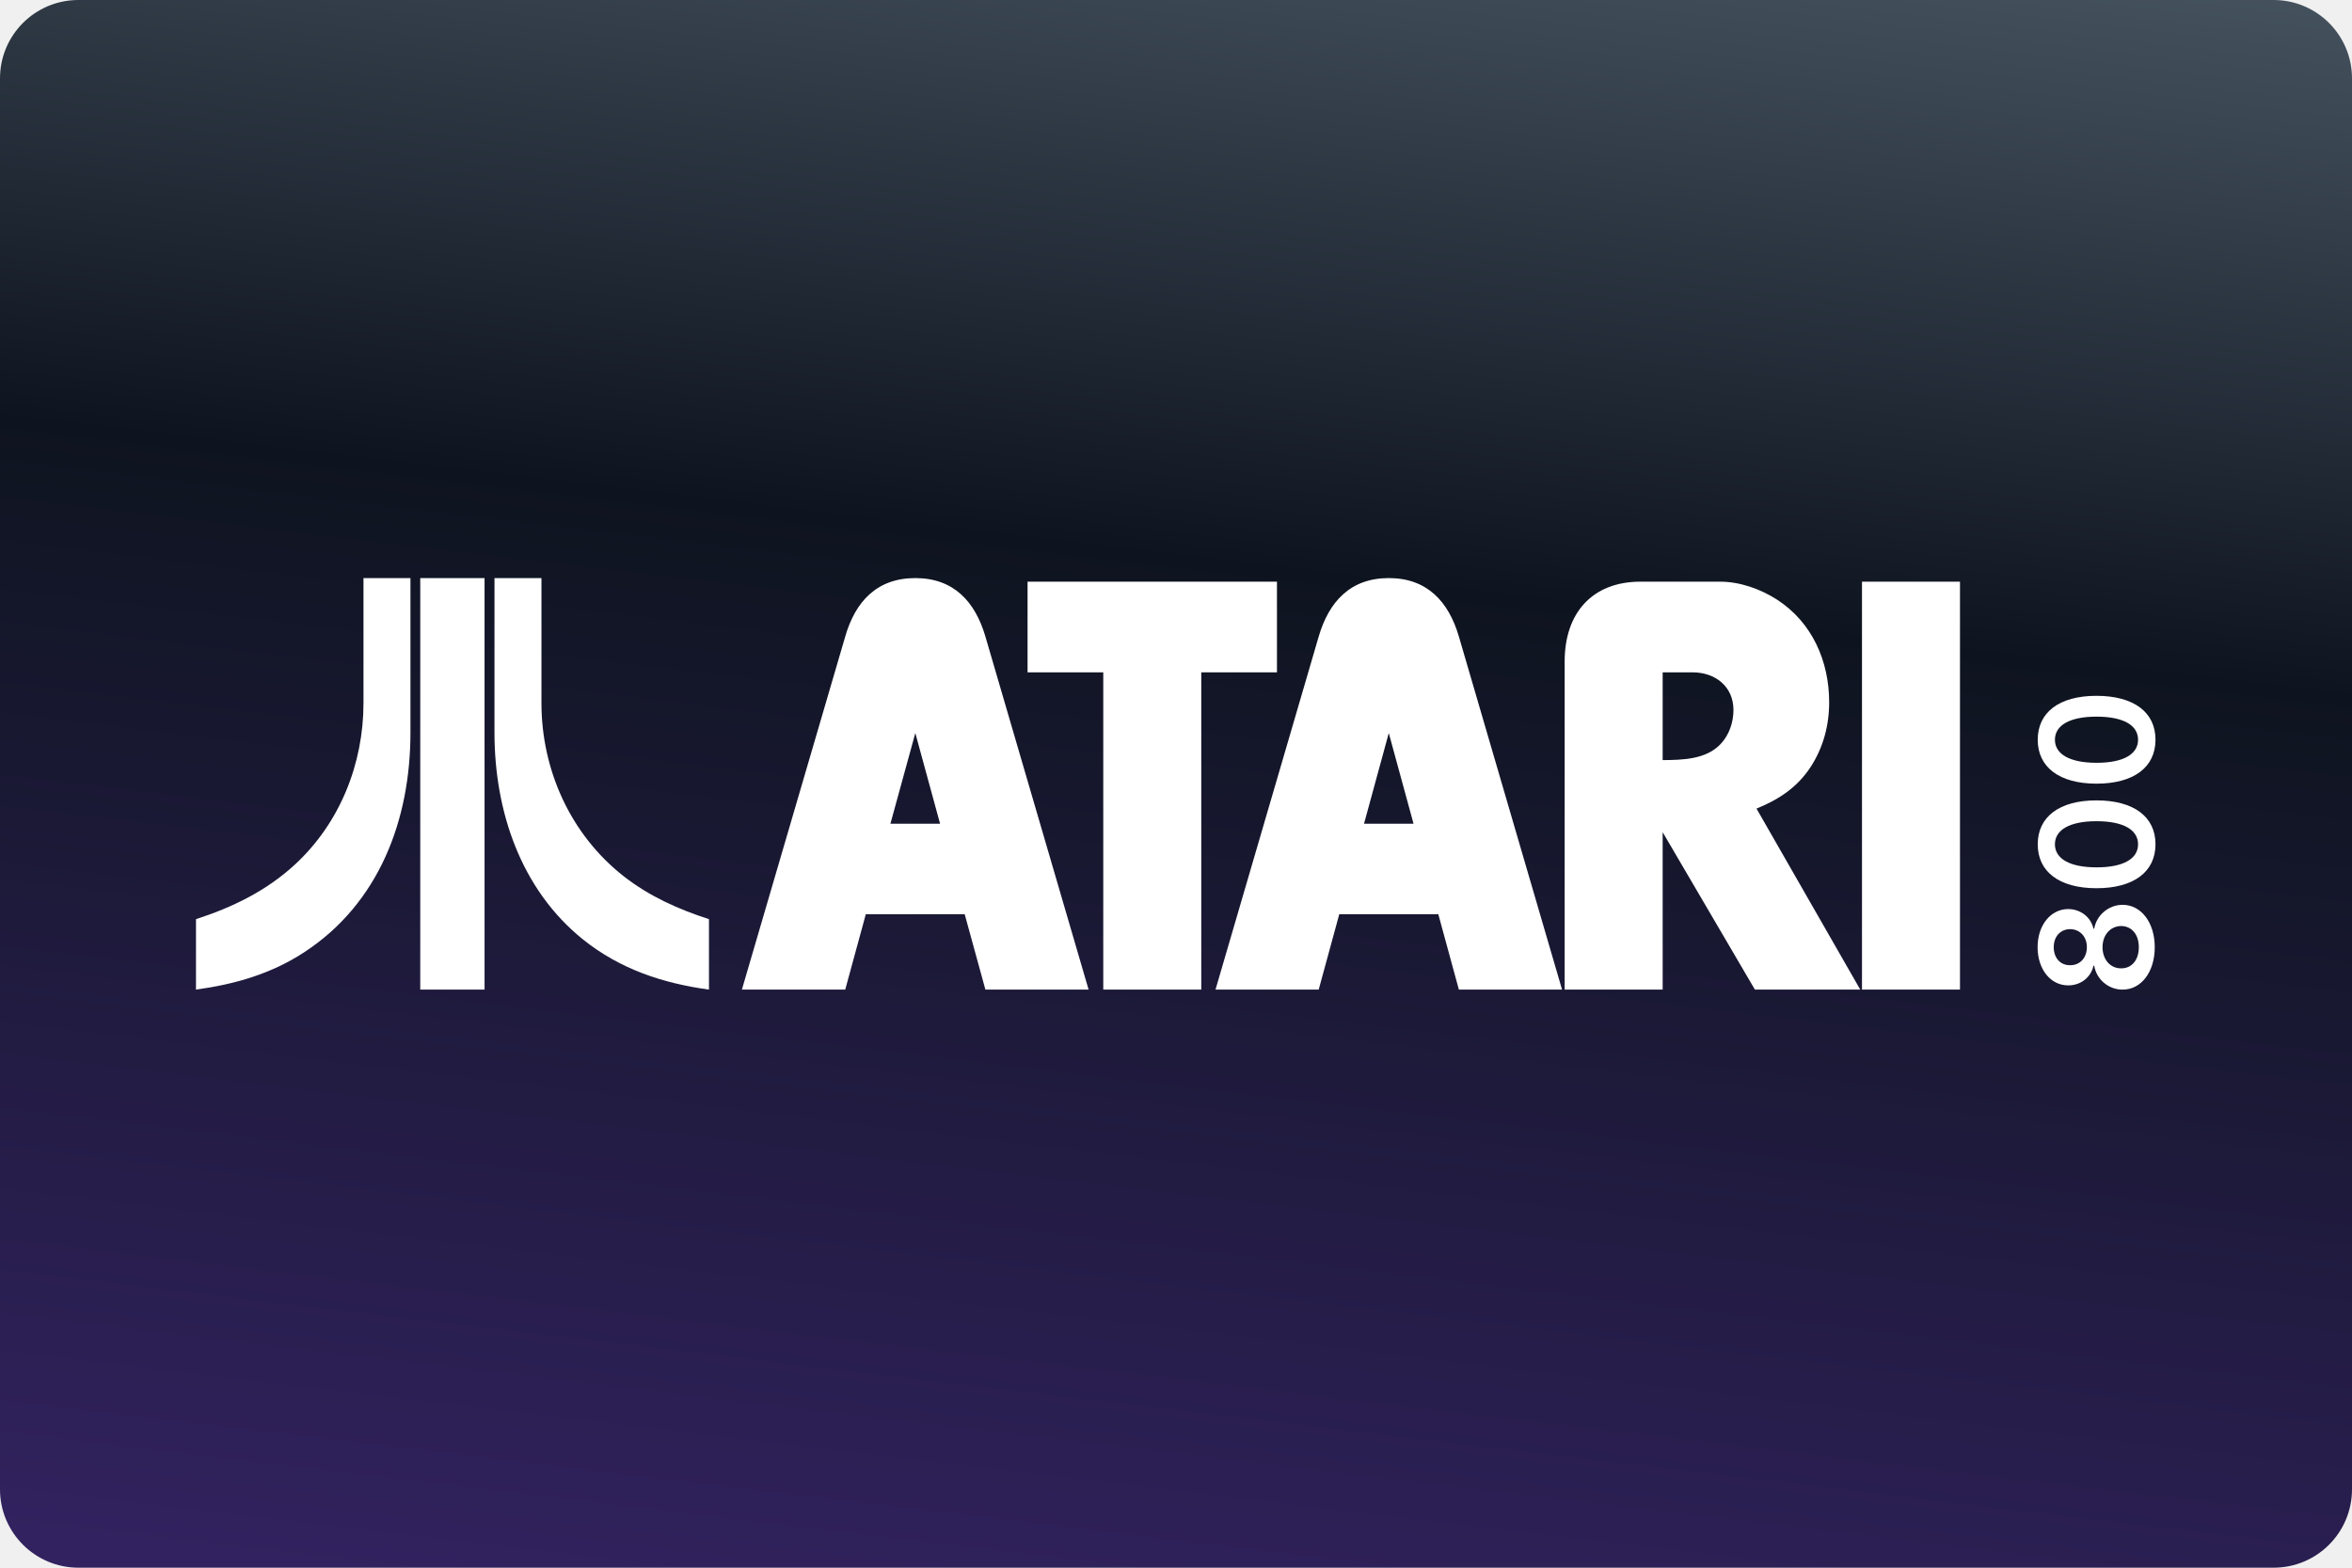
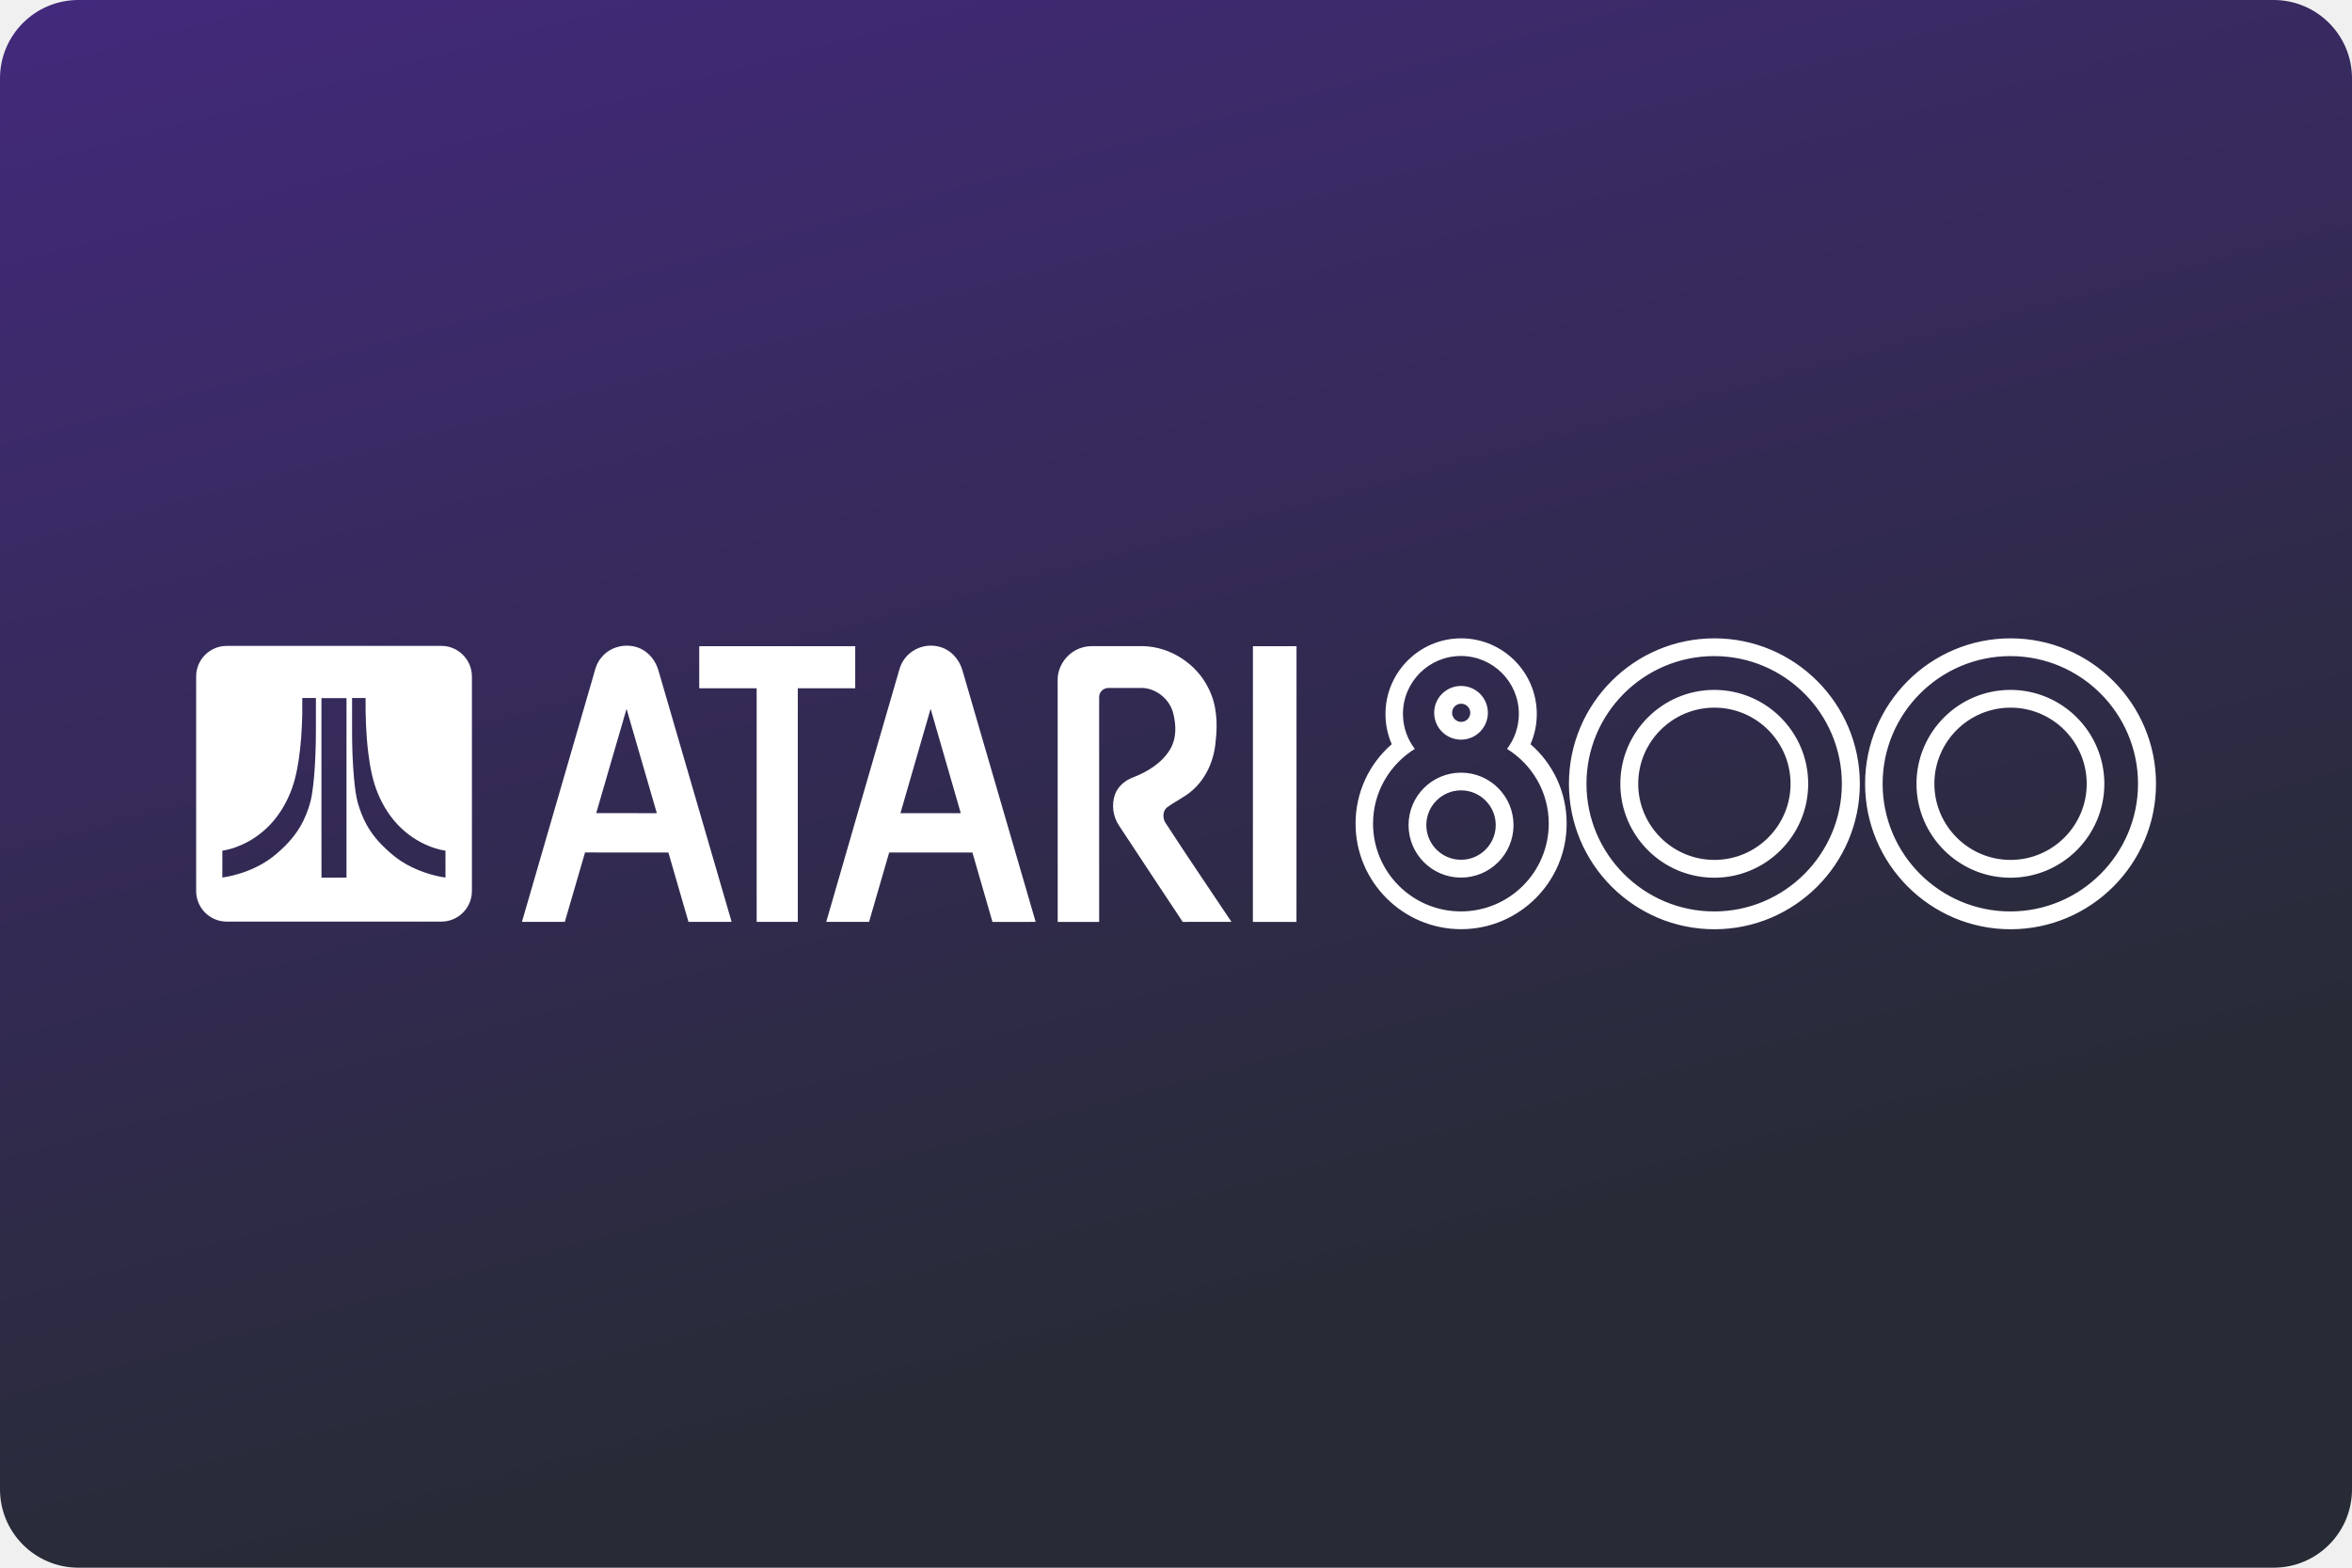
- <svg xmlns="http://www.w3.org/2000/svg" width="480" height="320" version="1.1" viewBox="0 0 480 320">
+ <svg xmlns="http://www.w3.org/2000/svg" width="480" height="320" version="1.1" viewBox="0 0 480 320" xml:space="preserve">
  <defs>
-     <linearGradient id="a" x1="75.111" x2="57.171" y1="-29.141" y2="121.31" gradientTransform="scale(3.7795)" gradientUnits="userSpaceOnUse">
-       <stop stop-color="#667885" offset="0" />
-       <stop stop-color="#0e141f" offset=".398" />
+     <linearGradient id="a" x1="86.93" x2="62.8" y1="66.65" y2="-23.39" gradientTransform="scale(3.78)" gradientUnits="userSpaceOnUse">
+       <stop stop-color="#272b35" offset="0" />
      <stop stop-color="#452981" offset="1" />
    </linearGradient>
  </defs>
-   <rect width="480" height="320" ry="16" fill="url(#a)" stroke-linecap="square" stroke-linejoin="round" stroke-width="2" style="paint-order:stroke fill markers" />
-   <path d="m74.18 118v25.51c0 12.412-4.824 24.538-14.041 33.011-5.791 5.336-12.722 8.7-20.141 11.098v14.381c7.903-1.084 15.322-3.198 22.084-7.621 15.322-10.015 21.684-27.103 21.684-44.821v-31.556h-9.586zm11.586 0v83.999h13.123v-83.999zm15.148 0v31.556c0 15.95 5.335 31.984 18.09 42.228 7.561 6.048 16.266 8.931 25.682 10.215v-14.381c-6.277-2.026-12.184-4.678-17.406-8.758-10.842-8.503-16.779-21.684-16.779-35.351v-25.51h-9.586zm85.886 0c-7.871 0-12.247 4.818-14.303 11.926l-21.09 72.073h21.09l4.199-15.391h20.178l4.227 15.391h21.061l-21.061-72.073c-2.085-7.107-6.459-11.926-14.301-11.926zm96.626 0c-7.842 0-12.218 4.818-14.303 11.926l-21.061 72.073h21.061l4.199-15.391h20.209l4.199 15.391h21.057l-21.057-72.073c-2.085-7.107-6.463-11.926-14.305-11.926zm-73.72 0.732v18.508h15.451v64.759h20v-64.759h15.447v-18.508zm125.09 0c-9.956 0-15.477 6.525-15.477 16.246v67.02h20v-32.13l18.824 32.13h21.5l-21.172-36.946c4.552-1.851 8.278-4.289 11.039-8.488 2.585-3.965 3.789-8.489 3.789-13.219 0-8.37-3.461-16.299-10.629-20.939-3.377-2.174-7.577-3.674-11.631-3.674h-16.244zm45.202 0v83.267h19.998v-83.267zm-40.679 18.508h6.109c4.61 0 8.34 2.878 8.34 7.693 0 2.498-0.882 5.11-2.615 6.931-2.966 3.172-7.81 3.26-11.834 3.289v-17.914zm-152.52 12.393 5.051 18.502h-10.131l5.08-18.502zm96.626 0 5.051 18.502h-10.102l5.051-18.502z" fill="#fff" fill-rule="evenodd" stroke-width="1" />
-   <g transform="matrix(0 -3.7795 3.7795 0 0 1.1752)" fill="#fff" stroke-width=".265" aria-label="800">
-     <path d="m-50.844 116.35c1.332 0 2.285-0.734 2.288-1.735-3e-3 -0.77-0.571-1.413-1.287-1.533v-0.042c0.622-0.138 1.055-0.698 1.058-1.365-3e-3 -0.947-0.875-1.651-2.059-1.651-1.194 0-2.066 0.701-2.063 1.651-3e-3 0.667 0.424 1.227 1.058 1.365v0.042c-0.728 0.12-1.29 0.764-1.287 1.533-3e-3 1.001 0.947 1.735 2.291 1.735zm0-0.86c-0.698 0-1.149-0.385-1.143-0.953-6e-3 -0.589 0.478-1.007 1.143-1.007 0.655 0 1.137 0.421 1.143 1.007-6e-3 0.568-0.454 0.953-1.143 0.953zm0-2.805c-0.571 0-0.98-0.37-0.974-0.905-6e-3 -0.529 0.391-0.884 0.974-0.884 0.574 0 0.968 0.355 0.974 0.884-6e-3 0.538-0.412 0.905-0.974 0.905z" />
-     <path d="m-45.288 116.39c1.485 3e-3 2.372-1.17 2.372-3.19 0-2.008-0.893-3.169-2.372-3.169s-2.369 1.158-2.372 3.169c0 2.017 0.887 3.19 2.372 3.19zm0-0.941c-0.767 0-1.248-0.77-1.245-2.249 3e-3 -1.467 0.481-2.24 1.245-2.24 0.767 0 1.245 0.773 1.248 2.24 0 1.479-0.478 2.249-1.248 2.249z" />
-     <path d="m-39.641 116.39c1.485 3e-3 2.372-1.17 2.372-3.19 0-2.008-0.893-3.169-2.372-3.169s-2.369 1.158-2.372 3.169c0 2.017 0.887 3.19 2.372 3.19zm0-0.941c-0.767 0-1.248-0.77-1.245-2.249 3e-3 -1.467 0.481-2.24 1.245-2.24 0.767 0 1.245 0.773 1.248 2.24 0 1.479-0.478 2.249-1.248 2.249z" />
-   </g>
-   <style type="text/css">.st0{fill:#FC0C18;}
- 	.st1{fill:#FC0C18;}</style>
+   <rect width="480" height="320" ry="16" fill="url(#a)" />
+   <path d="m298.2 130.3c-8.51 0-15.45 6.926-15.45 15.45 0 2.146 0.438 4.229 1.281 6.156-4.677 4.062-7.385 9.906-7.385 16.22 0 11.87 9.666 21.54 21.54 21.54 11.87 0 21.54-9.668 21.54-21.54 0.01-6.312-2.698-12.17-7.375-16.22 0.844-1.927 1.281-4.01 1.281-6.156 0-8.521-6.927-15.45-15.44-15.45zm51.68 0c-16.36 0-29.69 13.31-29.69 29.69 0 16.36 13.31 29.69 29.69 29.69 16.36 0 29.68-13.31 29.68-29.69 0.01-16.37-13.31-29.69-29.68-29.69zm60.44 0c-16.36 0-29.69 13.31-29.69 29.69 0 16.36 13.31 29.69 29.69 29.69 16.36 0 29.68-13.31 29.68-29.69s-13.31-29.69-29.68-29.69zm-220.2 1.482c-2.17-0.04-4.35 1.006-5.594 2.809-0.958 1.281-1.156 2.918-1.656 4.387-4.75 16.4-9.531 32.79-14.25 49.2h8.738c1.354-4.719 2.751-9.438 4.105-14.16 5.667-0.01 11.32 0 16.99 0 1.375 4.719 2.729 9.447 4.094 14.17 2.937-0.01 5.875 0.011 8.812-0.01-4.969-17.09-9.947-34.18-14.92-51.27-0.625-2.312-2.449-4.364-4.834-4.916-0.488-0.129-0.987-0.196-1.488-0.205zm-62.23 0.012c-1.968 0.015-3.939 0.857-5.17 2.434-1.229 1.396-1.438 3.301-2 5.01-4.75 16.31-9.479 32.63-14.2 48.93 2.917 0.01 5.833-6.3e-4 8.75 0.01 1.365-4.729 2.74-9.447 4.125-14.17 5.667 0.01 11.33-6.3e-4 17.01 0.01 1.365 4.719 2.718 9.438 4.104 14.16 2.937-0.01 5.865 0 8.803 0-4.958-17.1-9.959-34.2-14.93-51.3-0.396-1.375-1.166-2.645-2.26-3.572-1.176-1.03-2.705-1.518-4.236-1.506zm-81.63 0.047c-3.427 0-6.229 2.803-6.229 6.23v43.82c0 3.427 2.801 6.229 6.229 6.229h43.82c3.427 0 6.229-2.801 6.229-6.229v-43.82c-0.01-3.427-2.801-6.23-6.229-6.23h-43.82zm176.9 0.053c-0.854-0.021-1.719 0.072-2.521 0.353-2.74 0.875-4.791 3.594-4.791 6.49 0.021 16.49-6.3e-4 32.97 0.01 49.45 2.823 0 5.636-0.01 8.459 0 0-15.31-0.01-30.61 0-45.93-0.021-0.99 0.906-1.845 1.885-1.824 2.167-0.021 4.333 6.3e-4 6.5-0.01 3.135-0.104 6.105 2.292 6.771 5.334 0.573 2.344 0.634 4.989-0.637 7.135-1.677 2.854-4.655 4.666-7.676 5.822-1.583 0.615-3.012 1.803-3.605 3.428-0.76 2.115-0.415 4.583 0.856 6.438 4.323 6.531 8.613 13.08 12.96 19.6 3.312-0.021 6.637 6.3e-4 9.949-0.01-4.531-6.802-9.156-13.55-13.59-20.41-0.469-0.958-0.428-2.291 0.478-2.979 1.646-1.219 3.562-2.053 5.094-3.418 2.906-2.51 4.499-6.291 4.791-10.07 0.427-3.615 0.25-7.449-1.438-10.74-2.438-5.062-7.812-8.562-13.45-8.666-3.344 0-6.697 0.01-10.04 0zm-80.46 0.01c-0.01 2.865 0 5.719 0 8.584 3.906 0 7.812-0.01 11.72 0v47.69h8.396v-47.69h11.72v-8.584h-31.83zm113 0c0 18.75 6.3e-4 37.51-0.01 56.28 2.969 0 5.938-0.01 8.896 0 0.021-18.76 0.01-37.52 0.01-56.28h-8.896zm42.45 2c6.531 0 11.82 5.293 11.82 11.82 0 2.688-0.906 5.155-2.416 7.145 5.104 3.156 8.52 8.792 8.52 15.24-0.01 9.906-8.03 17.93-17.93 17.93-9.896 0-17.93-8.021-17.93-17.93 0-6.448 3.417-12.07 8.521-15.24-1.51-1.99-2.418-4.457-2.418-7.145 0-6.531 5.293-11.82 11.82-11.82zm51.68 0.021c14.37 0 26.06 11.7 26.06 26.06s-11.69 26.06-26.06 26.06-26.06-11.7-26.06-26.06c0-14.37 11.7-26.06 26.06-26.06zm60.44 0c14.37 0 26.06 11.7 26.06 26.06s-11.7 26.06-26.06 26.06c-14.37 0-26.06-11.7-26.06-26.06 0-14.37 11.7-26.06 26.06-26.06zm-112.1 6.094c-3.021 0-5.48 2.447-5.48 5.479 0 3.031 2.449 5.48 5.48 5.48 3.021 0 5.479-2.449 5.479-5.48s-2.447-5.479-5.479-5.479zm51.68 0.803c-10.56 0-19.17 8.593-19.17 19.17 0 10.56 8.593 19.17 19.17 19.17 10.56 0 19.17-8.593 19.17-19.17s-8.605-19.17-19.17-19.17zm60.44 0c-10.56 0-19.17 8.593-19.17 19.17 0 10.56 8.593 19.17 19.17 19.17 10.56 0 19.17-8.593 19.17-19.17-0.01-10.57-8.605-19.17-19.17-19.17zm-348.6 1.656h2.781c0.01 2.188 0 4.364 0 6.541 0.01 1.823-0.042 3.635-0.115 5.447-0.125 2.625-0.292 5.25-0.719 7.844-0.302 1.792-0.917 3.511-1.688 5.146-1.25 2.635-3.219 4.865-5.428 6.74-1.979 1.74-4.333 3.009-6.822 3.863-1.406 0.479-2.843 0.854-4.322 1.062v-5.479c1.771-0.271 3.467-0.895 5.051-1.729 1.875-0.99 3.563-2.324 4.99-3.896 1.469-1.625 2.635-3.5 3.531-5.5 1.042-2.292 1.605-4.77 1.99-7.26 0.479-3.156 0.677-6.345 0.75-9.543 0.01-1.083 0-2.165 0-3.238zm10.16 0h2.76c-0.031 3.719 0.093 7.458 0.541 11.16 0.365 2.875 0.876 5.77 2.021 8.447 1.083 2.594 2.646 5 4.688 6.938 1.948 1.854 4.303 3.281 6.865 4.104 0.719 0.229 1.448 0.407 2.188 0.521v5.479c-1.458-0.198-2.896-0.572-4.281-1.051-1.656-0.573-3.261-1.323-4.74-2.281-1.073-0.688-2.052-1.522-3-2.387-1.552-1.427-2.937-3.051-3.979-4.895-0.812-1.427-1.406-2.979-1.875-4.562-0.427-1.583-0.605-3.23-0.771-4.855-0.323-3.521-0.437-7.062-0.416-10.6v-6.01zm-6.25 0.02c1.708-0.01 3.405 0 5.113 0v36.64c-1.698 0-3.406-0.011-5.104 0.01-0.021-3.896 6.54e-4 -7.792-0.01-11.69v-24.96zm232.6 1.146c1.021 0 1.854 0.833 1.854 1.854 0 1.021-0.833 1.855-1.854 1.855s-1.855-0.835-1.855-1.855c0-1.021 0.824-1.854 1.855-1.854zm51.68 0.803c8.573 0 15.54 6.979 15.54 15.54 0 8.573-6.97 15.54-15.54 15.54-8.573 0-15.55-6.979-15.55-15.54 0-8.573 6.978-15.54 15.55-15.54zm60.44 0c8.573 0 15.54 6.979 15.54 15.54 0 8.573-6.98 15.54-15.54 15.54-8.573 0-15.55-6.979-15.55-15.54 0-8.573 6.978-15.54 15.55-15.54zm-220.4 0.229c2.042 7.104 4.115 14.2 6.156 21.31-4.104 0-8.208 0.01-12.31 0 2.042-7.104 4.115-14.21 6.156-21.31zm-62.05 0.031c2.062 7.094 4.115 14.19 6.178 21.28-4.125 0-8.24 0.011-12.37-0.01 2.073-7.083 4.104-14.19 6.188-21.27zm170.3 13.01c-5.917 0-10.71 4.792-10.71 10.71s4.792 10.71 10.71 10.71 10.71-4.792 10.71-10.71-4.801-10.71-10.71-10.71zm0 3.615c3.906 0 7.082 3.178 7.082 7.084s-3.176 7.082-7.082 7.082-7.084-3.176-7.084-7.082 3.178-7.084 7.084-7.084z" fill="#fff" />
</svg>
